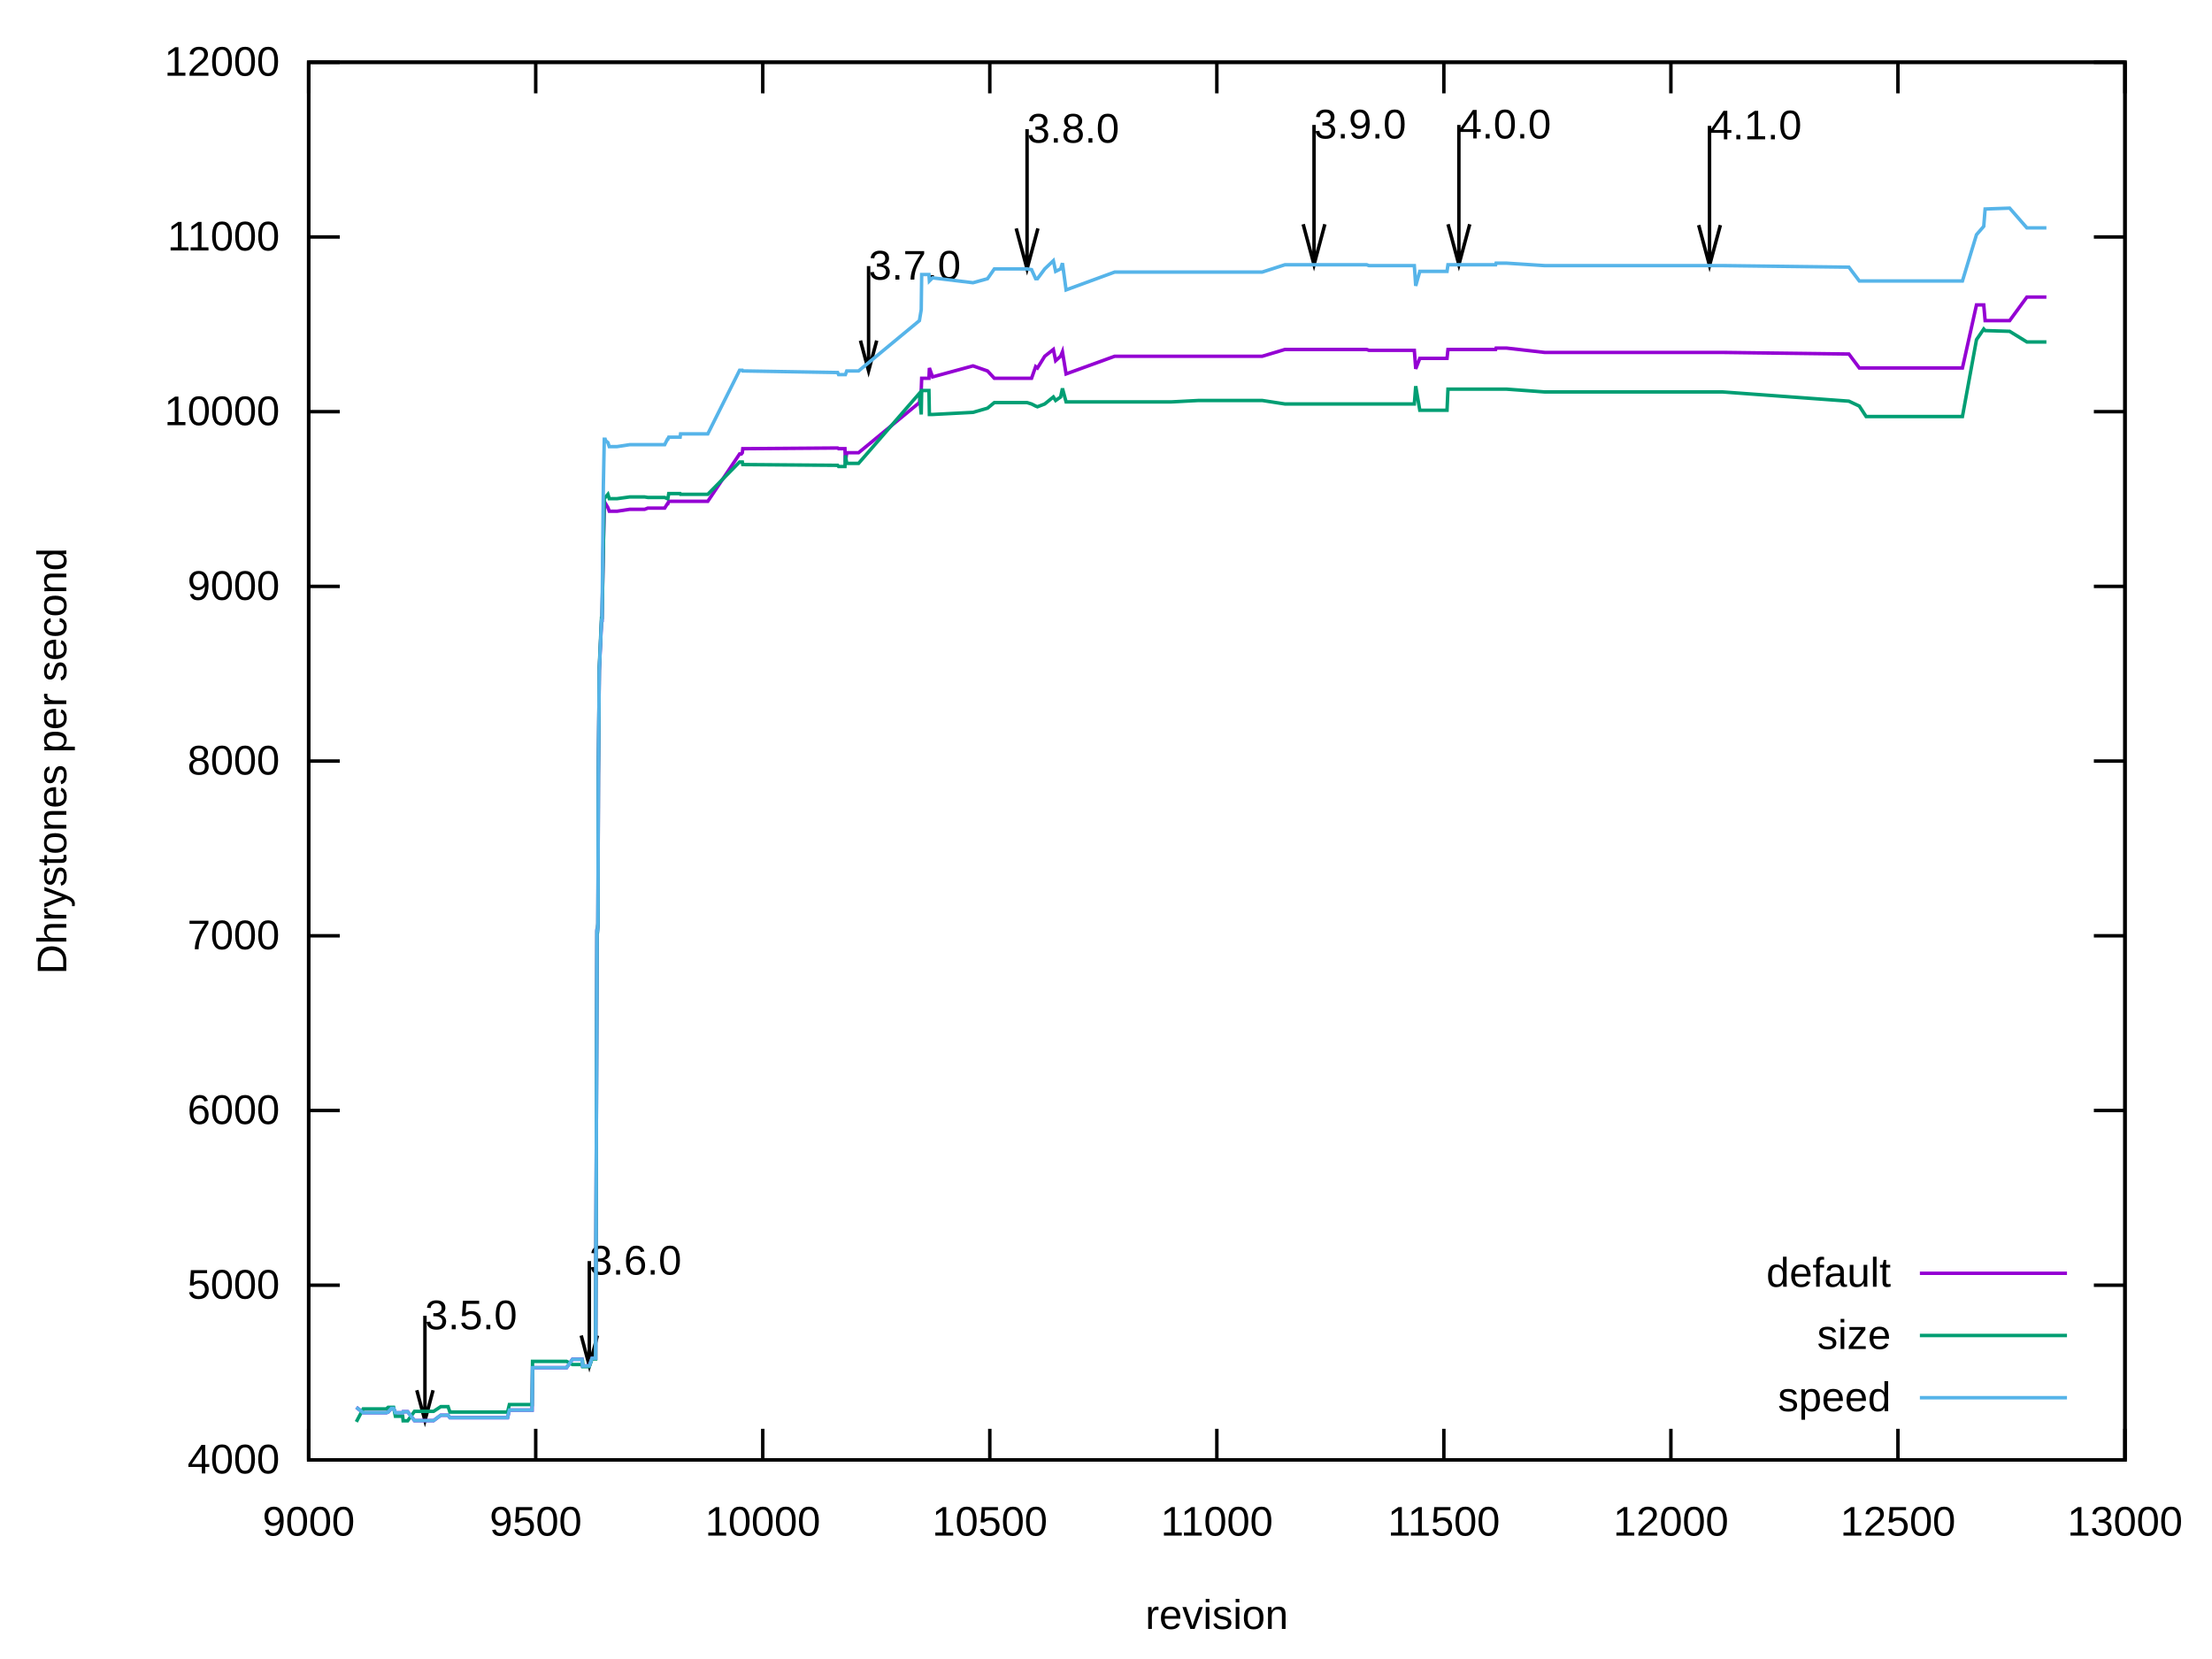
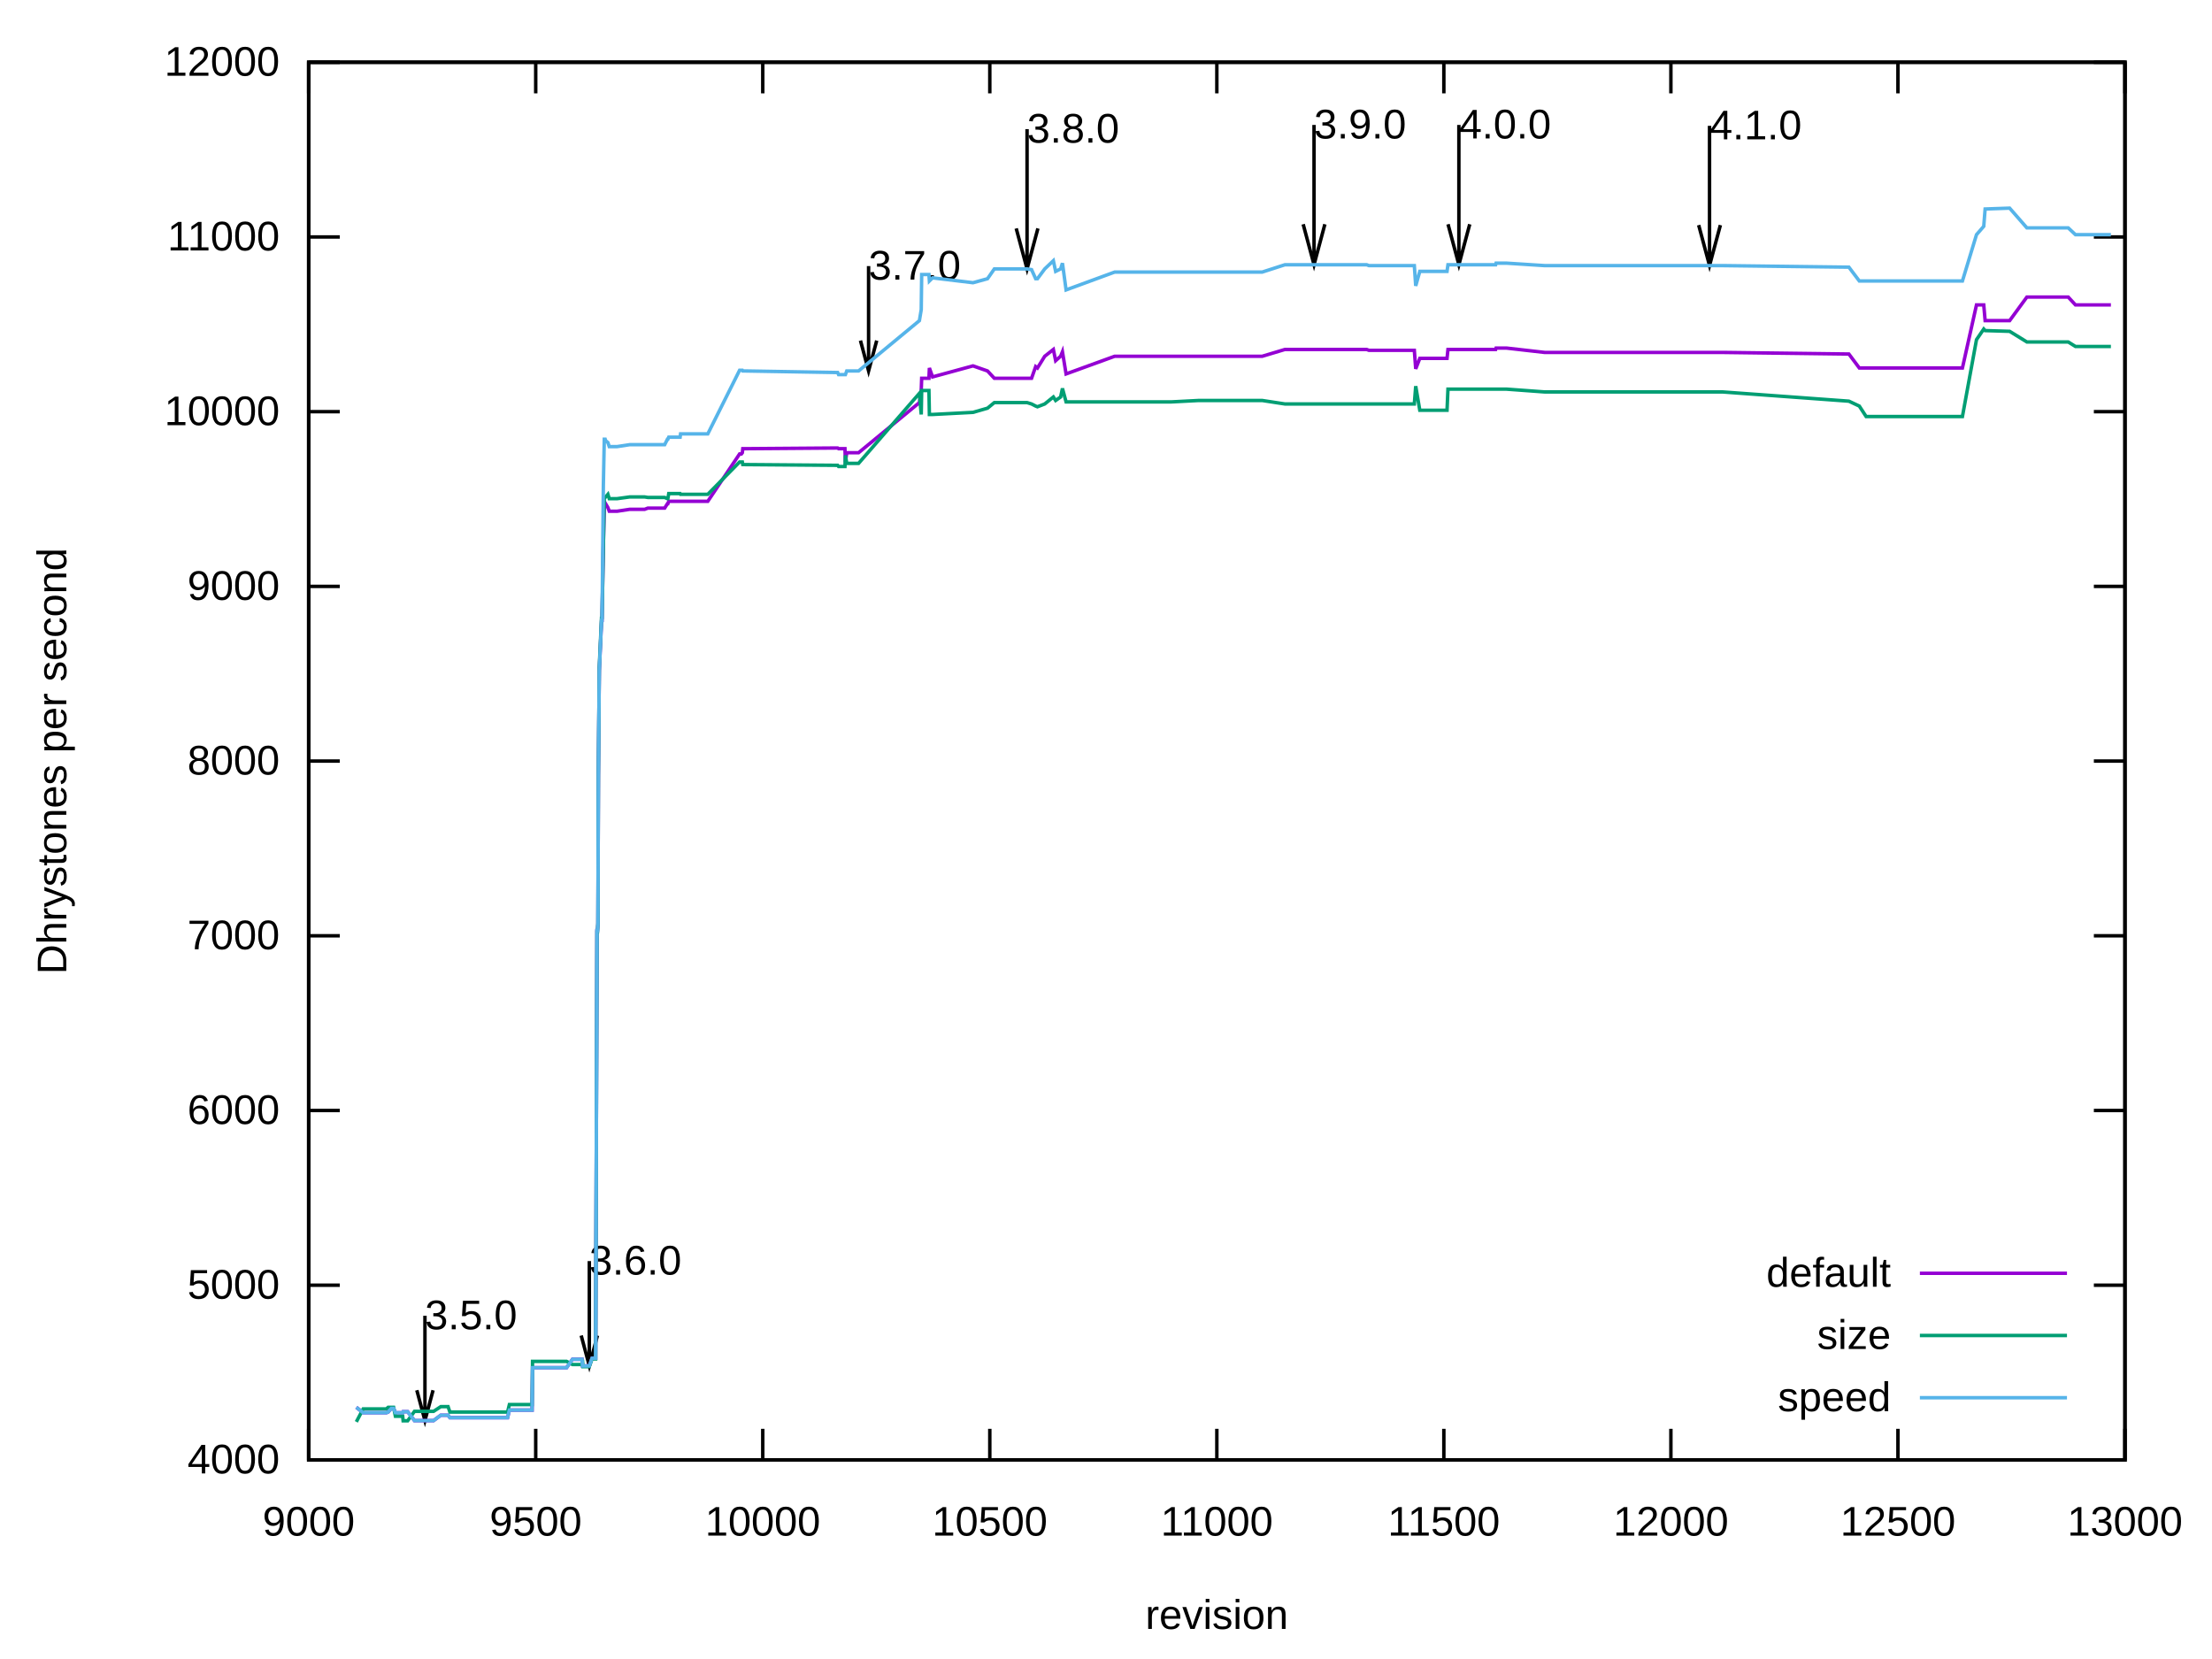
<svg xmlns="http://www.w3.org/2000/svg" xmlns:xlink="http://www.w3.org/1999/xlink" width="640" height="480" viewBox="0 0 640 480">
  <g id="gnuplot_canvas">
    <rect x="0" y="0" width="640" height="480" fill="none" />
    <defs>
      <circle id="gpDot" r="0.5" stroke-width="0.5" stroke="currentColor" />
      <path id="gpPt0" stroke-width="0.222" stroke="currentColor" d="M-1,0 h2 M0,-1 v2" />
      <path id="gpPt1" stroke-width="0.222" stroke="currentColor" d="M-1,-1 L1,1 M1,-1 L-1,1" />
      <path id="gpPt2" stroke-width="0.222" stroke="currentColor" d="M-1,0 L1,0 M0,-1 L0,1 M-1,-1 L1,1 M-1,1 L1,-1" />
      <rect id="gpPt3" stroke-width="0.222" stroke="currentColor" x="-1" y="-1" width="2" height="2" />
      <rect id="gpPt4" stroke-width="0.222" stroke="currentColor" fill="currentColor" x="-1" y="-1" width="2" height="2" />
      <circle id="gpPt5" stroke-width="0.222" stroke="currentColor" cx="0" cy="0" r="1" />
      <use xlink:href="#gpPt5" id="gpPt6" fill="currentColor" stroke="none" />
      <path id="gpPt7" stroke-width="0.222" stroke="currentColor" d="M0,-1.33 L-1.33,0.67 L1.33,0.67 z" />
      <use xlink:href="#gpPt7" id="gpPt8" fill="currentColor" stroke="none" />
      <use xlink:href="#gpPt7" id="gpPt9" stroke="currentColor" transform="rotate(180)" />
      <use xlink:href="#gpPt9" id="gpPt10" fill="currentColor" stroke="none" />
      <use xlink:href="#gpPt3" id="gpPt11" stroke="currentColor" transform="rotate(45)" />
      <use xlink:href="#gpPt11" id="gpPt12" fill="currentColor" stroke="none" />
      <path id="gpPt13" stroke-width="0.222" stroke="currentColor" d="M0,1.330 L1.265,0.411 L0.782,-1.067 L-0.782,-1.076 L-1.265,0.411 z" />
      <use xlink:href="#gpPt13" id="gpPt14" fill="currentColor" stroke="none" />
      <filter id="textbox" filterUnits="objectBoundingBox" x="0" y="0" height="1" width="1">
        <feFlood flood-color="white" flood-opacity="1" result="bgnd" />
        <feComposite in="SourceGraphic" in2="bgnd" operator="atop" />
      </filter>
      <filter id="greybox" filterUnits="objectBoundingBox" x="0" y="0" height="1" width="1">
        <feFlood flood-color="lightgrey" flood-opacity="1" result="grey" />
        <feComposite in="SourceGraphic" in2="grey" operator="atop" />
      </filter>
    </defs>
    <g fill="none" color="white" stroke="currentColor" stroke-width="1.00" stroke-linecap="butt" stroke-linejoin="miter">
</g>
    <g fill="none" color="black" stroke="currentColor" stroke-width="1.00" stroke-linecap="butt" stroke-linejoin="miter">
      <path stroke="black" d="M89.31,422.40 L98.31,422.40 M614.82,422.40 L605.82,422.40  " />
      <g transform="translate(80.92,426.30)" stroke="none" fill="black" font-family="Arial" font-size="12.00" text-anchor="end">
        <text>
          <tspan font-family="Arial"> 4000</tspan>
        </text>
      </g>
    </g>
    <g fill="none" color="black" stroke="currentColor" stroke-width="1.00" stroke-linecap="butt" stroke-linejoin="miter">
      <path stroke="black" d="M89.31,371.85 L98.31,371.85 M614.82,371.85 L605.82,371.85  " />
      <g transform="translate(80.92,375.75)" stroke="none" fill="black" font-family="Arial" font-size="12.00" text-anchor="end">
        <text>
          <tspan font-family="Arial"> 5000</tspan>
        </text>
      </g>
    </g>
    <g fill="none" color="black" stroke="currentColor" stroke-width="1.00" stroke-linecap="butt" stroke-linejoin="miter">
      <path stroke="black" d="M89.31,321.30 L98.31,321.30 M614.82,321.30 L605.82,321.30  " />
      <g transform="translate(80.92,325.20)" stroke="none" fill="black" font-family="Arial" font-size="12.00" text-anchor="end">
        <text>
          <tspan font-family="Arial"> 6000</tspan>
        </text>
      </g>
    </g>
    <g fill="none" color="black" stroke="currentColor" stroke-width="1.00" stroke-linecap="butt" stroke-linejoin="miter">
      <path stroke="black" d="M89.31,270.75 L98.31,270.75 M614.82,270.75 L605.82,270.75  " />
      <g transform="translate(80.92,274.65)" stroke="none" fill="black" font-family="Arial" font-size="12.00" text-anchor="end">
        <text>
          <tspan font-family="Arial"> 7000</tspan>
        </text>
      </g>
    </g>
    <g fill="none" color="black" stroke="currentColor" stroke-width="1.00" stroke-linecap="butt" stroke-linejoin="miter">
      <path stroke="black" d="M89.31,220.20 L98.31,220.20 M614.82,220.20 L605.82,220.20  " />
      <g transform="translate(80.92,224.10)" stroke="none" fill="black" font-family="Arial" font-size="12.00" text-anchor="end">
        <text>
          <tspan font-family="Arial"> 8000</tspan>
        </text>
      </g>
    </g>
    <g fill="none" color="black" stroke="currentColor" stroke-width="1.00" stroke-linecap="butt" stroke-linejoin="miter">
      <path stroke="black" d="M89.31,169.66 L98.31,169.66 M614.82,169.66 L605.82,169.66  " />
      <g transform="translate(80.92,173.56)" stroke="none" fill="black" font-family="Arial" font-size="12.00" text-anchor="end">
        <text>
          <tspan font-family="Arial"> 9000</tspan>
        </text>
      </g>
    </g>
    <g fill="none" color="black" stroke="currentColor" stroke-width="1.00" stroke-linecap="butt" stroke-linejoin="miter">
      <path stroke="black" d="M89.31,119.11 L98.31,119.11 M614.82,119.11 L605.82,119.11  " />
      <g transform="translate(80.92,123.01)" stroke="none" fill="black" font-family="Arial" font-size="12.00" text-anchor="end">
        <text>
          <tspan font-family="Arial"> 10000</tspan>
        </text>
      </g>
    </g>
    <g fill="none" color="black" stroke="currentColor" stroke-width="1.00" stroke-linecap="butt" stroke-linejoin="miter">
      <path stroke="black" d="M89.31,68.56 L98.31,68.56 M614.82,68.56 L605.82,68.56  " />
      <g transform="translate(80.92,72.46)" stroke="none" fill="black" font-family="Arial" font-size="12.00" text-anchor="end">
        <text>
          <tspan font-family="Arial"> 11000</tspan>
        </text>
      </g>
    </g>
    <g fill="none" color="black" stroke="currentColor" stroke-width="1.00" stroke-linecap="butt" stroke-linejoin="miter">
      <path stroke="black" d="M89.31,18.01 L98.31,18.01 M614.82,18.01 L605.82,18.01  " />
      <g transform="translate(80.92,21.91)" stroke="none" fill="black" font-family="Arial" font-size="12.00" text-anchor="end">
        <text>
          <tspan font-family="Arial"> 12000</tspan>
        </text>
      </g>
    </g>
    <g fill="none" color="black" stroke="currentColor" stroke-width="1.00" stroke-linecap="butt" stroke-linejoin="miter">
      <path stroke="black" d="M89.31,422.40 L89.31,413.40 M89.31,18.01 L89.31,27.01  " />
      <g transform="translate(89.31,444.30)" stroke="none" fill="black" font-family="Arial" font-size="12.00" text-anchor="middle">
        <text>
          <tspan font-family="Arial"> 9000</tspan>
        </text>
      </g>
    </g>
    <g fill="none" color="black" stroke="currentColor" stroke-width="1.00" stroke-linecap="butt" stroke-linejoin="miter">
      <path stroke="black" d="M155.00,422.40 L155.00,413.40 M155.00,18.01 L155.00,27.01  " />
      <g transform="translate(155.00,444.30)" stroke="none" fill="black" font-family="Arial" font-size="12.00" text-anchor="middle">
        <text>
          <tspan font-family="Arial"> 9500</tspan>
        </text>
      </g>
    </g>
    <g fill="none" color="black" stroke="currentColor" stroke-width="1.00" stroke-linecap="butt" stroke-linejoin="miter">
      <path stroke="black" d="M220.69,422.40 L220.69,413.40 M220.69,18.01 L220.69,27.01  " />
      <g transform="translate(220.69,444.30)" stroke="none" fill="black" font-family="Arial" font-size="12.00" text-anchor="middle">
        <text>
          <tspan font-family="Arial"> 10000</tspan>
        </text>
      </g>
    </g>
    <g fill="none" color="black" stroke="currentColor" stroke-width="1.00" stroke-linecap="butt" stroke-linejoin="miter">
      <path stroke="black" d="M286.38,422.40 L286.38,413.40 M286.38,18.01 L286.38,27.01  " />
      <g transform="translate(286.38,444.30)" stroke="none" fill="black" font-family="Arial" font-size="12.00" text-anchor="middle">
        <text>
          <tspan font-family="Arial"> 10500</tspan>
        </text>
      </g>
    </g>
    <g fill="none" color="black" stroke="currentColor" stroke-width="1.00" stroke-linecap="butt" stroke-linejoin="miter">
      <path stroke="black" d="M352.07,422.40 L352.07,413.40 M352.07,18.01 L352.07,27.01  " />
      <g transform="translate(352.07,444.30)" stroke="none" fill="black" font-family="Arial" font-size="12.00" text-anchor="middle">
        <text>
          <tspan font-family="Arial"> 11000</tspan>
        </text>
      </g>
    </g>
    <g fill="none" color="black" stroke="currentColor" stroke-width="1.00" stroke-linecap="butt" stroke-linejoin="miter">
      <path stroke="black" d="M417.75,422.40 L417.75,413.40 M417.75,18.01 L417.75,27.01  " />
      <g transform="translate(417.75,444.30)" stroke="none" fill="black" font-family="Arial" font-size="12.00" text-anchor="middle">
        <text>
          <tspan font-family="Arial"> 11500</tspan>
        </text>
      </g>
    </g>
    <g fill="none" color="black" stroke="currentColor" stroke-width="1.00" stroke-linecap="butt" stroke-linejoin="miter">
      <path stroke="black" d="M483.44,422.40 L483.44,413.40 M483.44,18.01 L483.44,27.01  " />
      <g transform="translate(483.44,444.30)" stroke="none" fill="black" font-family="Arial" font-size="12.00" text-anchor="middle">
        <text>
          <tspan font-family="Arial"> 12000</tspan>
        </text>
      </g>
    </g>
    <g fill="none" color="black" stroke="currentColor" stroke-width="1.00" stroke-linecap="butt" stroke-linejoin="miter">
      <path stroke="black" d="M549.13,422.40 L549.13,413.40 M549.13,18.01 L549.13,27.01  " />
      <g transform="translate(549.13,444.30)" stroke="none" fill="black" font-family="Arial" font-size="12.00" text-anchor="middle">
        <text>
          <tspan font-family="Arial"> 12500</tspan>
        </text>
      </g>
    </g>
    <g fill="none" color="black" stroke="currentColor" stroke-width="1.00" stroke-linecap="butt" stroke-linejoin="miter">
      <path stroke="black" d="M614.82,422.40 L614.82,413.40 M614.82,18.01 L614.82,27.01  " />
      <g transform="translate(614.82,444.30)" stroke="none" fill="black" font-family="Arial" font-size="12.00" text-anchor="middle">
        <text>
          <tspan font-family="Arial"> 13000</tspan>
        </text>
      </g>
    </g>
    <g fill="none" color="black" stroke="currentColor" stroke-width="1.00" stroke-linecap="butt" stroke-linejoin="miter">
</g>
    <g fill="none" color="black" stroke="currentColor" stroke-width="1.00" stroke-linecap="butt" stroke-linejoin="miter">
      <path stroke="black" d="M89.31,18.01 L89.31,422.40 L614.82,422.40 L614.82,18.01 L89.31,18.01 Z  " />
      <g transform="translate(122.94,384.60)" stroke="none" fill="black" font-family="Arial" font-size="12.00" text-anchor="start">
        <text>
          <tspan font-family="Arial">3.5.0</tspan>
        </text>
      </g>
      <g transform="translate(170.50,368.78)" stroke="none" fill="black" font-family="Arial" font-size="12.00" text-anchor="start">
        <text>
          <tspan font-family="Arial">3.6.0</tspan>
        </text>
      </g>
      <g transform="translate(251.30,80.90)" stroke="none" fill="black" font-family="Arial" font-size="12.00" text-anchor="start">
        <text>
          <tspan font-family="Arial">3.7.0</tspan>
        </text>
      </g>
      <g transform="translate(297.15,41.27)" stroke="none" fill="black" font-family="Arial" font-size="12.00" text-anchor="start">
        <text>
          <tspan font-family="Arial">3.8.0</tspan>
        </text>
      </g>
      <g transform="translate(380.18,40.06)" stroke="none" fill="black" font-family="Arial" font-size="12.00" text-anchor="start">
        <text>
          <tspan font-family="Arial">3.9.0</tspan>
        </text>
      </g>
      <g transform="translate(422.09,40.06)" stroke="none" fill="black" font-family="Arial" font-size="12.00" text-anchor="start">
        <text>
          <tspan font-family="Arial">4.0.0</tspan>
        </text>
      </g>
      <g transform="translate(494.61,40.31)" stroke="none" fill="black" font-family="Arial" font-size="12.00" text-anchor="start">
        <text>
          <tspan font-family="Arial">4.1.0</tspan>
        </text>
      </g>
      <path stroke="black" d="M120.60,402.24 L122.95,411.02 L125.30,402.24 M122.95,380.69 L122.95,411.02 M168.16,386.41 L170.51,395.19 L172.86,386.41   M170.51,364.87 L170.51,395.19 M248.96,98.54 L251.31,107.32 L253.66,98.54 M251.31,76.99 L251.31,107.32 M294.02,66.09   L297.16,77.80 L300.30,66.09 M297.16,37.36 L297.16,77.80 M377.05,64.88 L380.19,76.59 L383.33,64.88 M380.19,36.15   L380.19,76.59 M418.96,64.88 L422.10,76.59 L425.24,64.88 M422.10,36.15 L422.10,76.59 M491.48,65.13 L494.62,76.84   L497.76,65.13 M494.62,36.40 L494.62,76.84  " />
    </g>
    <g fill="none" color="black" stroke="currentColor" stroke-width="1.00" stroke-linecap="butt" stroke-linejoin="miter">
      <g transform="translate(19.18,220.21) rotate(270)" stroke="none" fill="black" font-family="Arial" font-size="12.00" text-anchor="middle">
        <text>
          <tspan font-family="Arial">Dhrystones per second</tspan>
        </text>
      </g>
    </g>
    <g fill="none" color="black" stroke="currentColor" stroke-width="1.00" stroke-linecap="butt" stroke-linejoin="miter">
      <g transform="translate(352.06,471.30)" stroke="none" fill="black" font-family="Arial" font-size="12.00" text-anchor="middle">
        <text>
          <tspan font-family="Arial">revision</tspan>
        </text>
      </g>
    </g>
    <g fill="none" color="black" stroke="currentColor" stroke-width="1.00" stroke-linecap="butt" stroke-linejoin="miter">
</g>
    <g id="gnuplot_plot_1">
      <g fill="none" color="black" stroke="currentColor" stroke-width="1.00" stroke-linecap="butt" stroke-linejoin="miter">
        <g transform="translate(547.09,372.30)" stroke="none" fill="black" font-family="Arial" font-size="12.00" text-anchor="end">
          <text>
            <tspan font-family="Arial">default</tspan>
          </text>
        </g>
      </g>
      <g fill="none" color="black" stroke="currentColor" stroke-width="1.00" stroke-linecap="butt" stroke-linejoin="miter">
-         <path stroke="rgb(148,   0, 211)" d="M555.48,368.40 L598.04,368.40 M103.10,407.18 L105.08,408.75 L105.60,408.75 L105.99,408.75 L107.44,408.75 L109.94,408.75   L111.78,408.75 L112.30,408.55 L113.22,407.49 L113.88,407.49 L114.40,408.75 L114.67,408.75 L116.51,408.75 L116.64,408.45   L117.95,408.45 L119.92,411.03 L122.94,411.03 L125.44,411.03 L127.54,409.46 L129.64,409.46 L130.17,410.17 L131.22,410.17   L135.82,410.17 L138.71,410.17 L146.85,410.17 L147.38,407.99 L147.77,407.99 L148.69,407.99 L149.88,407.99 L152.11,407.99   L153.29,407.99 L153.95,407.99 L154.08,395.71 L154.74,395.71 L157.76,395.71 L160.25,395.71 L161.57,395.71 L163.93,395.71   L165.64,393.28 L166.69,393.28 L167.61,393.28 L168.27,393.28 L168.40,393.28 L168.53,395.20 L168.66,395.20 L170.50,395.20   L171.29,392.98 L172.34,392.98 L172.73,269.24 L172.87,269.24 L173.00,267.42 L173.13,224.35 L173.39,194.07 L174.05,179.51   L174.18,179.51 L174.57,157.63 L174.84,146.50 L175.10,146.50 L175.23,145.75 L175.89,146.86 L176.28,147.92 L176.54,147.92   L176.68,147.92 L176.81,147.92 L178.52,147.92 L182.19,147.36 L185.22,147.36 L186.53,147.36 L187.45,147.01 L187.97,147.01   L189.29,147.01 L189.68,147.01 L189.81,147.01 L189.95,147.01 L190.08,147.01 L190.86,147.01 L192.31,147.01 L193.10,145.75   L193.23,145.75 L193.49,145.04 L194.02,145.04 L194.81,145.04 L195.33,145.04 L195.46,145.04 L196.38,145.04 L196.78,145.04   L196.91,145.04 L197.04,145.04 L198.35,145.04 L198.62,145.04 L199.14,145.04 L204.79,145.04 L213.99,131.34 L214.51,131.34   L214.78,130.99 L214.91,129.82 L215.56,129.82 L242.10,129.62 L242.36,129.62 L242.63,129.82 L243.55,129.82 L244.47,129.82   L244.60,133.67 L244.99,130.99 L245.91,130.99 L248.15,130.99 L248.41,130.99 L266.01,116.48 L266.54,112.99 L266.67,109.45   L268.77,109.45 L268.90,106.47 L269.82,109.05 L281.52,105.86 L285.72,107.33 L287.69,109.45 L291.63,109.45 L294.00,109.45   L297.15,109.45 L298.46,109.45 L299.65,106.07 L300.17,106.47 L302.27,103.08 L304.77,101.11 L305.43,104.35 L306.87,103.08   L307.40,101.77 L308.45,108.19 L322.51,103.08 L323.42,103.08 L323.95,103.08 L324.08,103.08 L324.21,103.08 L324.48,103.08   L325.79,103.08 L338.93,103.08 L346.81,103.08 L348.65,103.08 L363.49,103.08 L365.20,103.08 L371.77,101.11 L380.18,101.11   L386.22,101.11 L395.42,101.11 L396.08,101.36 L400.81,101.36 L409.21,101.36 L409.61,106.72 L410.79,103.69 L418.67,103.69   L418.94,101.11 L422.09,101.11 L429.05,101.11 L432.73,101.11 L432.86,100.71 L434.18,100.71 L434.83,100.71 L434.96,100.71   L435.75,100.71 L435.88,100.71 L446.92,101.97 L460.06,101.97 L483.57,101.97 L490.80,101.97 L494.61,101.97 L496.32,101.97   L496.58,101.97 L496.84,101.97 L497.37,101.97 L497.76,101.97 L498.42,101.97 L534.94,102.43 L537.96,106.47 L539.93,106.47   L542.56,106.47 L544.40,106.47 L547.55,106.47 L548.47,106.47 L550.18,106.47 L567.79,106.47 L571.86,88.22 L573.96,88.22   L574.36,92.77 L581.45,92.77 L586.44,85.95 L587.89,85.95 L592.09,85.95  " />
+         <path stroke="rgb(148,   0, 211)" d="M555.48,368.40 L598.04,368.40 M103.10,407.18 L105.08,408.75 L105.60,408.75 L105.99,408.75 L107.44,408.75 L109.94,408.75   L111.78,408.75 L112.30,408.55 L113.22,407.49 L113.88,407.49 L114.40,408.75 L114.67,408.75 L116.51,408.75 L116.64,408.45   L117.95,408.45 L119.92,411.03 L122.94,411.03 L125.44,411.03 L127.54,409.46 L129.64,409.46 L130.17,410.17 L131.22,410.17   L135.82,410.17 L138.71,410.17 L146.85,410.17 L147.38,407.99 L147.77,407.99 L148.69,407.99 L149.88,407.99 L152.11,407.99   L153.29,407.99 L153.95,407.99 L154.08,395.71 L154.74,395.71 L157.76,395.71 L160.25,395.71 L161.57,395.71 L163.93,395.71   L165.64,393.28 L166.69,393.28 L167.61,393.28 L168.27,393.28 L168.40,393.28 L168.53,395.20 L168.66,395.20 L170.50,395.20   L171.29,392.98 L172.34,392.98 L172.73,269.24 L172.87,269.24 L173.00,267.42 L173.13,224.35 L173.39,194.07 L174.05,179.51   L174.18,179.51 L174.57,157.63 L174.84,146.50 L175.10,146.50 L175.23,145.75 L175.89,146.86 L176.28,147.92 L176.54,147.92   L176.68,147.92 L176.81,147.92 L178.52,147.92 L182.19,147.36 L185.22,147.36 L186.53,147.36 L187.45,147.01 L187.97,147.01   L189.29,147.01 L189.68,147.01 L189.81,147.01 L189.95,147.01 L190.08,147.01 L190.86,147.01 L192.31,147.01 L193.10,145.75   L193.23,145.75 L193.49,145.04 L194.02,145.04 L194.81,145.04 L195.33,145.04 L195.46,145.04 L196.38,145.04 L196.78,145.04   L196.91,145.04 L197.04,145.04 L198.35,145.04 L198.62,145.04 L199.14,145.04 L204.79,145.04 L213.99,131.34 L214.51,131.34   L214.78,130.99 L214.91,129.82 L215.56,129.82 L242.10,129.62 L242.36,129.62 L242.63,129.82 L243.55,129.82 L244.47,129.82   L244.60,133.67 L244.99,130.99 L245.91,130.99 L248.15,130.99 L248.41,130.99 L266.01,116.48 L266.54,112.99 L266.67,109.45   L268.77,109.45 L268.90,106.47 L269.82,109.05 L281.52,105.86 L285.72,107.33 L287.69,109.45 L291.63,109.45 L294.00,109.45   L297.15,109.45 L298.46,109.45 L299.65,106.07 L300.17,106.47 L302.27,103.08 L304.77,101.11 L305.43,104.35 L306.87,103.08   L307.40,101.77 L308.45,108.19 L322.51,103.08 L323.42,103.08 L323.95,103.08 L324.08,103.08 L324.21,103.08 L324.48,103.08   L325.79,103.08 L338.93,103.08 L346.81,103.08 L348.65,103.08 L363.49,103.08 L365.20,103.08 L371.77,101.11 L380.18,101.11   L386.22,101.11 L395.42,101.11 L396.08,101.36 L400.81,101.36 L409.21,101.36 L409.61,106.72 L410.79,103.69 L418.67,103.69   L418.94,101.11 L422.09,101.11 L429.05,101.11 L432.73,101.11 L432.86,100.71 L434.18,100.71 L434.83,100.71 L434.96,100.71   L435.75,100.71 L435.88,100.71 L446.92,101.97 L460.06,101.97 L483.57,101.97 L490.80,101.97 L494.61,101.97 L496.32,101.97   L496.58,101.97 L496.84,101.97 L497.37,101.97 L497.76,101.97 L498.42,101.97 L534.94,102.43 L537.96,106.47 L539.93,106.47   L542.56,106.47 L544.40,106.47 L547.55,106.47 L548.47,106.47 L550.18,106.47 L567.79,106.47 L571.86,88.22 L573.96,88.22   L574.36,92.77 L581.45,92.77 L586.44,85.95 L587.89,85.95 L592.09,85.95 L596.69,85.95 L598.40,85.95 L600.50,88.22   L601.68,88.22 L610.75,88.22  " />
      </g>
    </g>
    <g id="gnuplot_plot_2">
      <g fill="none" color="black" stroke="currentColor" stroke-width="1.00" stroke-linecap="butt" stroke-linejoin="miter">
        <g transform="translate(547.09,390.30)" stroke="none" fill="black" font-family="Arial" font-size="12.00" text-anchor="end">
          <text>
            <tspan font-family="Arial">size</tspan>
          </text>
        </g>
      </g>
      <g fill="none" color="black" stroke="currentColor" stroke-width="1.00" stroke-linecap="butt" stroke-linejoin="miter">
-         <path stroke="rgb(  0, 158, 115)" d="M555.48,386.40 L598.04,386.40 M103.10,411.38 L105.08,407.64 L105.60,407.64 L105.99,407.64 L107.44,407.64 L109.94,407.64   L111.78,407.64 L112.30,407.18 L113.22,407.18 L113.88,407.18 L114.40,409.76 L114.67,409.76 L116.51,409.76 L116.64,411.08   L117.95,411.08 L119.92,408.35 L122.94,408.35 L125.44,408.35 L127.54,406.98 L129.64,406.98 L130.17,408.55 L131.22,408.55   L135.82,408.55 L138.71,408.55 L146.85,408.55 L147.38,406.38 L147.77,406.38 L148.69,406.38 L149.88,406.38 L152.11,406.38   L153.29,406.38 L153.95,406.38 L154.08,393.89 L154.74,393.89 L157.76,393.89 L160.25,393.89 L161.57,393.89 L163.93,393.89   L165.64,394.80 L166.69,394.80 L167.61,394.80 L168.27,394.80 L168.40,394.80 L168.53,393.39 L168.66,395.41 L170.50,395.41   L171.29,393.18 L172.34,393.18 L172.73,269.64 L172.87,269.64 L173.00,267.01 L173.13,223.95 L173.39,193.01 L174.05,178.40   L174.18,179.16 L174.57,158.28 L174.84,143.93 L175.10,143.93 L175.23,143.78 L175.89,143.02 L176.28,144.28 L176.54,144.28   L176.68,144.28 L176.81,144.28 L178.52,144.28 L182.19,143.78 L185.22,143.78 L186.53,143.78 L187.45,143.93 L187.97,143.93   L189.29,143.93 L189.68,143.93 L189.81,143.93 L189.95,143.93 L190.08,143.93 L190.86,143.93 L192.31,143.93 L193.10,144.28   L193.23,144.28 L193.49,142.81 L194.02,142.81 L194.81,142.81 L195.33,142.81 L195.46,142.81 L196.38,142.81 L196.78,142.81   L196.91,143.02 L197.04,143.02 L198.35,143.02 L198.62,143.02 L199.14,143.02 L204.79,143.02 L213.99,133.67 L214.51,133.67   L214.78,133.67 L214.91,134.42 L215.56,134.42 L242.10,134.63 L242.36,134.63 L242.63,134.98 L243.55,134.98 L244.47,134.98   L244.60,131.74 L244.99,134.07 L245.91,134.07 L248.15,134.07 L248.41,134.07 L266.01,113.80 L266.54,119.92 L266.67,112.99   L268.77,112.99 L268.90,119.92 L269.82,119.92 L281.52,119.31 L285.72,118.10 L287.69,116.48 L291.63,116.48 L294.00,116.48   L297.15,116.48 L298.46,116.88 L299.65,117.49 L300.17,117.69 L302.27,116.88 L304.77,114.86 L305.43,115.87 L306.87,114.86   L307.40,112.38 L308.45,116.28 L322.51,116.28 L323.42,116.28 L323.95,116.28 L324.08,116.28 L324.21,116.28 L324.48,116.28   L325.79,116.28 L338.93,116.28 L346.81,115.87 L348.65,115.87 L363.49,115.87 L365.20,115.87 L371.77,116.88 L380.18,116.88   L386.22,116.88 L395.42,116.88 L396.08,116.88 L400.81,116.88 L409.21,116.88 L409.61,111.73 L410.79,118.70 L418.67,118.70   L418.94,112.59 L422.09,112.59 L429.05,112.59 L432.73,112.59 L432.86,112.59 L434.18,112.59 L434.83,112.59 L434.96,112.59   L435.75,112.59 L435.88,112.59 L446.92,113.40 L460.06,113.40 L483.57,113.40 L490.80,113.40 L494.61,113.40 L496.32,113.40   L496.58,113.40 L496.84,113.40 L497.37,113.40 L497.76,113.40 L498.42,113.40 L534.94,116.07 L537.96,117.49 L539.93,120.52   L542.56,120.52 L544.40,120.52 L547.55,120.52 L548.47,120.52 L550.18,120.52 L567.79,120.52 L571.86,98.28 L573.96,95.20   L574.36,95.65 L581.45,95.86 L586.44,98.94 L587.89,98.94 L592.09,98.94  " />
+         <path stroke="rgb(  0, 158, 115)" d="M555.48,386.40 L598.04,386.40 M103.10,411.38 L105.08,407.64 L105.60,407.64 L105.99,407.64 L107.44,407.64 L109.94,407.64   L111.78,407.64 L112.30,407.18 L113.22,407.18 L113.88,407.18 L114.40,409.76 L114.67,409.76 L116.51,409.76 L116.64,411.08   L117.95,411.08 L119.92,408.35 L122.94,408.35 L125.44,408.35 L127.54,406.98 L129.64,406.98 L130.17,408.55 L131.22,408.55   L135.82,408.55 L138.71,408.55 L146.85,408.55 L147.38,406.38 L147.77,406.38 L148.69,406.38 L149.88,406.38 L152.11,406.38   L153.29,406.38 L153.95,406.38 L154.08,393.89 L154.74,393.89 L157.76,393.89 L160.25,393.89 L161.57,393.89 L163.93,393.89   L165.64,394.80 L166.69,394.80 L167.61,394.80 L168.27,394.80 L168.40,394.80 L168.53,393.39 L168.66,395.41 L170.50,395.41   L171.29,393.18 L172.34,393.18 L172.73,269.64 L172.87,269.64 L173.00,267.01 L173.13,223.95 L173.39,193.01 L174.05,178.40   L174.18,179.16 L174.57,158.28 L174.84,143.93 L175.10,143.93 L175.23,143.78 L175.89,143.02 L176.28,144.28 L176.54,144.28   L176.68,144.28 L176.81,144.28 L178.52,144.28 L182.19,143.78 L185.22,143.78 L186.53,143.78 L187.45,143.93 L187.97,143.93   L189.29,143.93 L189.68,143.93 L189.81,143.93 L189.95,143.93 L190.08,143.93 L190.86,143.93 L192.31,143.93 L193.10,144.28   L193.23,144.28 L193.49,142.81 L194.02,142.81 L194.81,142.81 L195.33,142.81 L195.46,142.81 L196.38,142.81 L196.78,142.81   L196.91,143.02 L197.04,143.02 L198.35,143.02 L198.62,143.02 L199.14,143.02 L204.79,143.02 L213.99,133.67 L214.51,133.67   L214.78,133.67 L214.91,134.42 L215.56,134.42 L242.10,134.63 L242.36,134.63 L242.63,134.98 L243.55,134.98 L244.47,134.98   L244.60,131.74 L244.99,134.07 L245.91,134.07 L248.15,134.07 L248.41,134.07 L266.01,113.80 L266.54,119.92 L266.67,112.99   L268.77,112.99 L268.90,119.92 L269.82,119.92 L281.52,119.31 L285.72,118.10 L287.69,116.48 L291.63,116.48 L294.00,116.48   L297.15,116.48 L298.46,116.88 L299.65,117.49 L300.17,117.69 L302.27,116.88 L304.77,114.86 L305.43,115.87 L306.87,114.86   L307.40,112.38 L308.45,116.28 L322.51,116.28 L323.42,116.28 L323.95,116.28 L324.08,116.28 L324.21,116.28 L324.48,116.28   L325.79,116.28 L338.93,116.28 L346.81,115.87 L348.65,115.87 L363.49,115.87 L365.20,115.87 L371.77,116.88 L380.18,116.88   L386.22,116.88 L395.42,116.88 L396.08,116.88 L400.81,116.88 L409.21,116.88 L409.61,111.73 L410.79,118.70 L418.67,118.70   L418.94,112.59 L422.09,112.59 L429.05,112.59 L432.73,112.59 L432.86,112.59 L434.18,112.59 L434.83,112.59 L434.96,112.59   L435.75,112.59 L435.88,112.59 L446.92,113.40 L460.06,113.40 L483.57,113.40 L490.80,113.40 L494.61,113.40 L496.32,113.40   L496.58,113.40 L496.84,113.40 L497.37,113.40 L497.76,113.40 L498.42,113.40 L534.94,116.07 L537.96,117.49 L539.93,120.52   L542.56,120.52 L544.40,120.52 L547.55,120.52 L548.47,120.52 L550.18,120.52 L567.79,120.52 L571.86,98.28 L573.96,95.20   L574.36,95.65 L581.45,95.86 L586.44,98.94 L587.89,98.94 L592.09,98.94 L596.69,98.94 L598.40,98.94 L600.50,100.25   L601.68,100.25 L610.75,100.25  " />
      </g>
    </g>
    <g id="gnuplot_plot_3">
      <g fill="none" color="black" stroke="currentColor" stroke-width="1.00" stroke-linecap="butt" stroke-linejoin="miter">
        <g transform="translate(547.09,408.30)" stroke="none" fill="black" font-family="Arial" font-size="12.00" text-anchor="end">
          <text>
            <tspan font-family="Arial">speed</tspan>
          </text>
        </g>
      </g>
      <g fill="none" color="black" stroke="currentColor" stroke-width="1.00" stroke-linecap="butt" stroke-linejoin="miter">
-         <path stroke="rgb( 86, 180, 233)" d="M555.48,404.40 L598.04,404.40 M103.10,407.18 L105.08,408.75 L105.60,408.75 L105.99,408.75 L107.44,408.75 L109.94,408.75   L111.78,408.75 L112.30,408.55 L113.22,407.49 L113.88,407.49 L114.40,408.75 L114.67,408.75 L116.51,408.75 L116.64,408.45   L117.95,408.45 L119.92,411.03 L122.94,411.03 L125.44,411.03 L127.54,409.46 L129.64,409.46 L130.17,410.17 L131.22,410.17   L135.82,410.17 L138.71,410.17 L146.85,410.17 L147.38,407.99 L147.77,407.99 L148.69,407.99 L149.88,407.99 L152.11,407.99   L153.29,407.99 L153.95,407.99 L154.08,395.71 L154.74,395.71 L157.76,395.71 L160.25,395.71 L161.57,395.71 L163.93,395.71   L165.64,393.28 L166.69,393.28 L167.61,393.28 L168.27,393.28 L168.40,393.28 L168.53,395.20 L168.66,395.20 L170.50,395.20   L171.29,392.98 L172.34,392.98 L172.73,269.24 L172.87,269.24 L173.00,267.42 L173.13,224.35 L173.39,194.07 L174.05,179.51   L174.18,179.51 L174.57,140.44 L174.84,127.09 L175.10,127.09 L175.23,127.50 L175.89,128.05 L176.28,129.22 L176.54,129.22   L176.68,129.22 L176.81,129.22 L178.52,129.22 L182.19,128.66 L185.22,128.66 L186.53,128.66 L187.45,128.66 L187.97,128.66   L189.29,128.66 L189.68,128.66 L189.81,128.66 L189.95,128.66 L190.08,128.66 L190.86,128.66 L192.31,128.66 L193.10,127.09   L193.23,127.09 L193.49,126.49 L194.02,126.49 L194.81,126.49 L195.33,126.49 L195.46,126.49 L196.38,126.49 L196.78,126.49   L196.91,125.53 L197.04,125.53 L198.35,125.53 L198.62,125.53 L199.14,125.53 L204.79,125.53 L213.99,107.13 L214.51,107.13   L214.78,107.13 L214.91,107.33 L215.56,107.33 L242.10,107.78 L242.36,107.78 L242.63,108.39 L243.55,108.39 L244.47,108.39   L244.60,108.39 L244.99,107.33 L245.91,107.33 L248.15,107.33 L248.41,107.33 L266.01,92.77 L266.54,89.59 L266.67,79.43   L268.77,79.43 L268.90,81.30 L269.82,80.39 L281.52,81.80 L285.72,80.64 L287.69,77.81 L291.63,77.81 L294.00,77.81   L297.15,77.81 L298.46,78.01 L299.65,80.64 L300.17,80.64 L302.27,77.81 L304.77,75.43 L305.43,78.52 L306.87,77.81   L307.40,76.14 L308.45,83.88 L322.51,78.72 L323.42,78.72 L323.95,78.72 L324.08,78.72 L324.21,78.72 L324.48,78.72   L325.79,78.72 L338.93,78.72 L346.81,78.72 L348.65,78.72 L363.49,78.72 L365.20,78.72 L371.77,76.60 L380.18,76.60   L386.22,76.60 L395.42,76.60 L396.08,76.85 L400.81,76.85 L409.21,76.85 L409.61,82.71 L410.79,78.52 L418.67,78.52   L418.94,76.60 L422.09,76.60 L429.05,76.60 L432.73,76.60 L432.86,76.14 L434.18,76.14 L434.83,76.14 L434.96,76.14   L435.75,76.14 L435.88,76.14 L446.92,76.85 L460.06,76.85 L483.57,76.85 L490.80,76.85 L494.61,76.85 L496.32,76.85   L496.58,76.85 L496.84,76.85 L497.37,76.85 L497.76,76.85 L498.42,76.85 L534.94,77.30 L537.96,81.30 L539.93,81.30   L542.56,81.30 L544.40,81.30 L547.55,81.30 L548.47,81.30 L550.18,81.30 L567.79,81.30 L571.86,67.90 L573.96,65.48   L574.36,60.47 L581.45,60.22 L586.44,65.93 L587.89,65.93 L592.09,65.93  " />
+         <path stroke="rgb( 86, 180, 233)" d="M555.48,404.40 L598.04,404.40 M103.10,407.18 L105.08,408.75 L105.60,408.75 L105.99,408.75 L107.44,408.75 L109.94,408.75   L111.78,408.75 L112.30,408.55 L113.22,407.49 L113.88,407.49 L114.40,408.75 L114.67,408.75 L116.51,408.75 L116.64,408.45   L117.95,408.45 L119.92,411.03 L122.94,411.03 L125.44,411.03 L127.54,409.46 L129.64,409.46 L130.17,410.17 L131.22,410.17   L135.82,410.17 L138.71,410.17 L146.85,410.17 L147.38,407.99 L147.77,407.99 L148.69,407.99 L149.88,407.99 L152.11,407.99   L153.29,407.99 L153.95,407.99 L154.08,395.71 L154.74,395.71 L157.76,395.71 L160.25,395.71 L161.57,395.71 L163.93,395.71   L165.64,393.28 L166.69,393.28 L167.61,393.28 L168.27,393.28 L168.40,393.28 L168.53,395.20 L168.66,395.20 L170.50,395.20   L171.29,392.98 L172.34,392.98 L172.73,269.24 L172.87,269.24 L173.00,267.42 L173.13,224.35 L173.39,194.07 L174.05,179.51   L174.18,179.51 L174.57,140.44 L174.84,127.09 L175.10,127.09 L175.23,127.50 L175.89,128.05 L176.28,129.22 L176.54,129.22   L176.68,129.22 L176.81,129.22 L178.52,129.22 L182.19,128.66 L185.22,128.66 L186.53,128.66 L187.45,128.66 L187.97,128.66   L189.29,128.66 L189.68,128.66 L189.81,128.66 L189.95,128.66 L190.08,128.66 L190.86,128.66 L192.31,128.66 L193.10,127.09   L193.23,127.09 L193.49,126.49 L194.02,126.49 L194.81,126.49 L195.33,126.49 L195.46,126.49 L196.38,126.49 L196.78,126.49   L196.91,125.53 L197.04,125.53 L198.35,125.53 L198.62,125.53 L199.14,125.53 L204.79,125.53 L213.99,107.13 L214.51,107.13   L214.78,107.13 L214.91,107.33 L215.56,107.33 L242.10,107.78 L242.36,107.78 L242.63,108.39 L243.55,108.39 L244.47,108.39   L244.60,108.39 L244.99,107.33 L245.91,107.33 L248.15,107.33 L248.41,107.33 L266.01,92.77 L266.54,89.59 L266.67,79.43   L268.77,79.43 L268.90,81.30 L269.82,80.39 L281.52,81.80 L285.72,80.64 L287.69,77.81 L291.63,77.81 L294.00,77.81   L297.15,77.81 L298.46,78.01 L299.65,80.64 L300.17,80.64 L302.27,77.81 L304.77,75.43 L305.43,78.52 L306.87,77.81   L307.40,76.14 L308.45,83.88 L322.51,78.72 L323.42,78.72 L323.95,78.72 L324.08,78.72 L324.21,78.72 L324.48,78.72   L325.79,78.72 L338.93,78.72 L346.81,78.72 L348.65,78.72 L363.49,78.72 L365.20,78.72 L371.77,76.60 L380.18,76.60   L386.22,76.60 L395.42,76.60 L396.08,76.85 L400.81,76.85 L409.21,76.85 L409.61,82.71 L410.79,78.52 L418.67,78.52   L418.94,76.60 L422.09,76.60 L429.05,76.60 L432.73,76.60 L432.86,76.14 L434.18,76.14 L434.83,76.14 L434.96,76.14   L435.75,76.14 L435.88,76.14 L446.92,76.85 L460.06,76.85 L483.57,76.85 L490.80,76.85 L494.61,76.85 L496.32,76.85   L496.58,76.85 L496.84,76.85 L497.37,76.85 L497.76,76.85 L498.42,76.85 L534.94,77.30 L537.96,81.30 L539.93,81.30   L542.56,81.30 L544.40,81.30 L547.55,81.30 L548.47,81.30 L550.18,81.30 L567.79,81.30 L571.86,67.90 L573.96,65.48   L574.36,60.47 L581.45,60.22 L586.44,65.93 L587.89,65.93 L592.09,65.93 L596.69,65.93 L598.40,65.93 L600.50,67.90   L601.68,67.90 L610.75,67.90  " />
      </g>
    </g>
    <g fill="none" color="white" stroke="rgb( 86, 180, 233)" stroke-width="2.00" stroke-linecap="butt" stroke-linejoin="miter">
</g>
    <g fill="none" color="black" stroke="currentColor" stroke-width="2.00" stroke-linecap="butt" stroke-linejoin="miter">
</g>
    <g fill="none" color="black" stroke="black" stroke-width="1.00" stroke-linecap="butt" stroke-linejoin="miter">
</g>
    <g fill="none" color="black" stroke="currentColor" stroke-width="1.00" stroke-linecap="butt" stroke-linejoin="miter">
      <path stroke="black" d="M89.31,18.01 L89.31,422.40 L614.82,422.40 L614.82,18.01 L89.31,18.01 Z  " />
    </g>
    <g fill="none" color="black" stroke="currentColor" stroke-width="1.00" stroke-linecap="butt" stroke-linejoin="miter">
</g>
  </g>
</svg>
